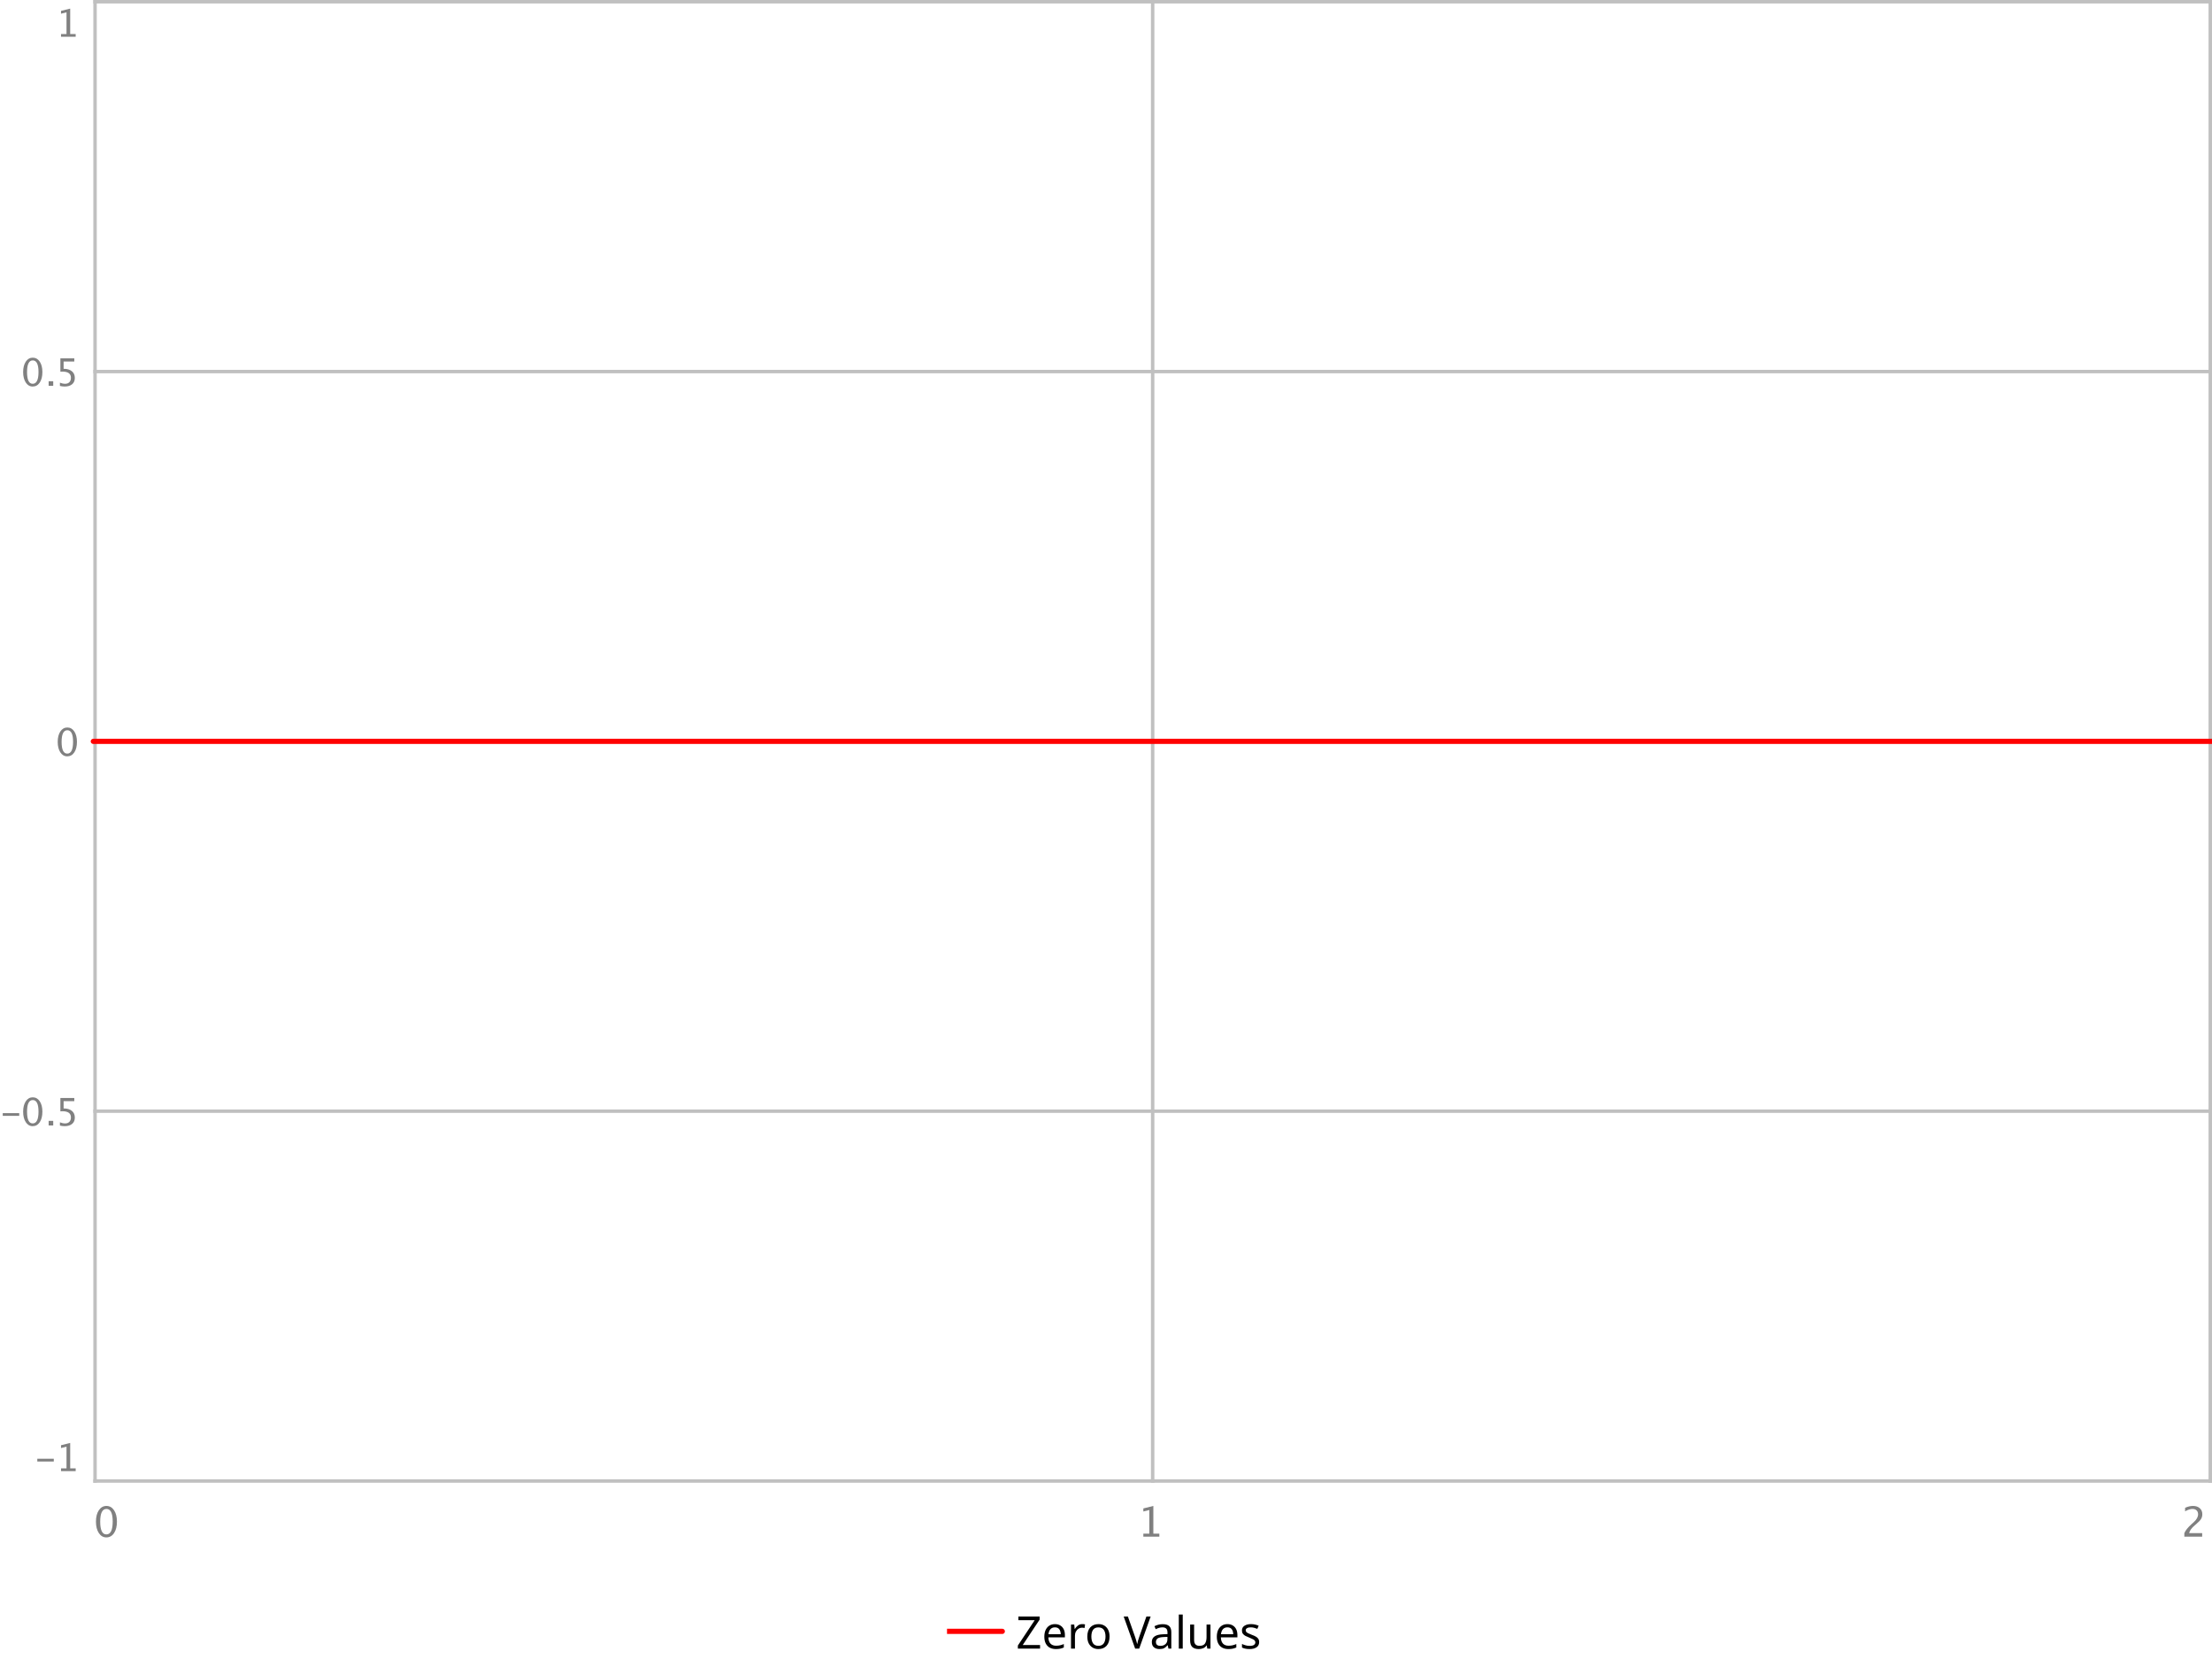
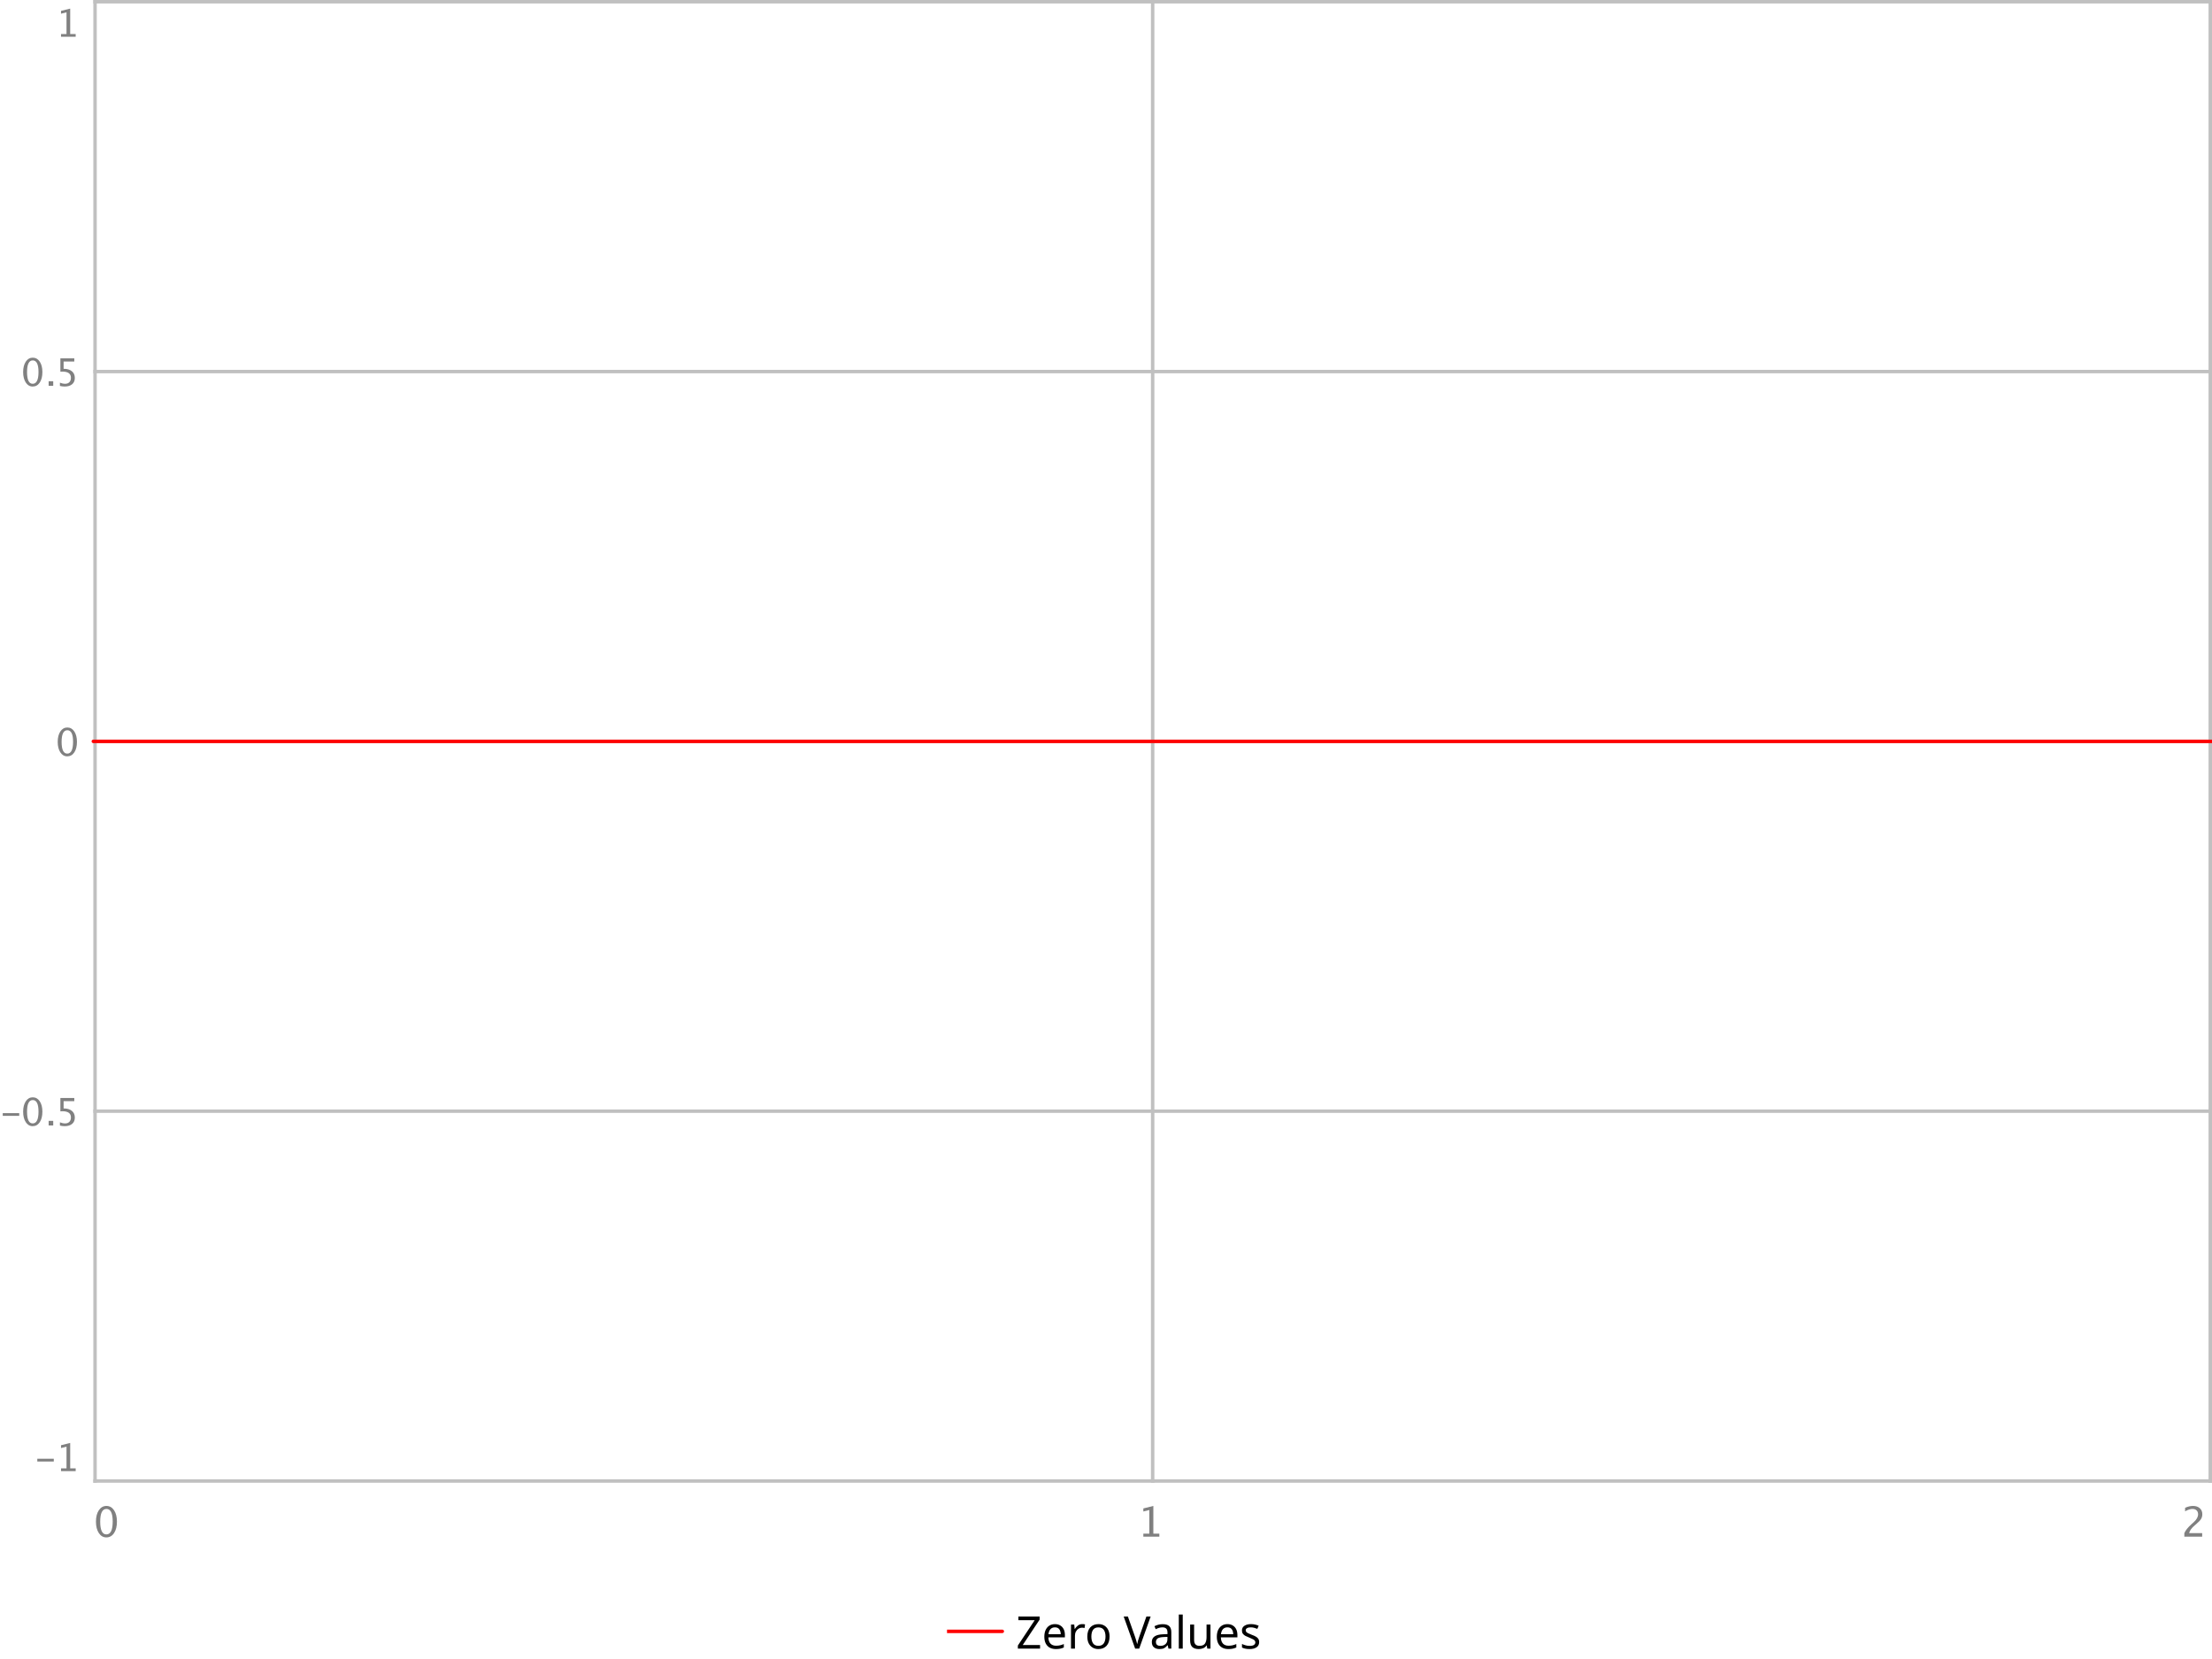
<svg xmlns="http://www.w3.org/2000/svg" color-interpolation="auto" color-rendering="auto" contentScriptType="text/ecmascript" contentStyleType="text/css" fill="black" fill-opacity="1" font-family="'Dialog'" font-size="12px" font-style="normal" font-weight="normal" height="480" image-rendering="auto" preserveAspectRatio="xMidYMid meet" shape-rendering="auto" stroke="black" stroke-dasharray="none" stroke-dashoffset="0" stroke-linecap="square" stroke-linejoin="miter" stroke-miterlimit="10" stroke-opacity="1" stroke-width="1" text-rendering="auto" version="1.0" width="640" zoomAndPan="magnify">
  <defs id="genericDefs" />
  <g>
    <defs id="defs1">
      <clipPath clipPathUnits="userSpaceOnUse" id="clipPath1">
        <path d="M0 0 L306 0 L306 15 L0 15 L0 0 Z" />
      </clipPath>
      <clipPath clipPathUnits="userSpaceOnUse" id="clipPath2">
        <path d="M0 0 L23 0 L23 13 L0 13 L0 0 Z" />
      </clipPath>
      <clipPath clipPathUnits="userSpaceOnUse" id="clipPath3">
        <path d="M0 0 L93 0 L93 16 L0 16 L0 0 Z" />
      </clipPath>
      <clipPath clipPathUnits="userSpaceOnUse" id="clipPath4">
        <path d="M0 0 L0 16 L93 16 L93 0 Z" />
      </clipPath>
    </defs>
-     <g fill="silver" stroke="silver" stroke-linecap="butt" stroke-linejoin="bevel">
+     <g color-interpolation="linearRGB" color-rendering="optimizeQuality" fill="silver" image-rendering="optimizeQuality" stroke="silver" stroke-linecap="butt" stroke-linejoin="bevel">
      <line fill="none" x1="27" x2="640" y1="0.5" y2="0.5" />
      <line fill="none" x1="27" x2="640" y1="107.5" y2="107.5" />
      <line fill="none" x1="27" x2="640" y1="214.5" y2="214.5" />
      <line fill="none" x1="27" x2="640" y1="321.5" y2="321.5" />
      <line fill="none" x1="27" x2="640" y1="428.5" y2="428.5" />
      <line fill="none" x1="27.5" x2="27.5" y1="0" y2="429" />
      <line fill="none" x1="333.5" x2="333.5" y1="0" y2="429" />
      <line fill="none" x1="639.5" x2="639.5" y1="0" y2="429" />
    </g>
-     <g fill="gray" font-family="'Lucida Grande'" stroke="gray" stroke-linecap="butt" stroke-linejoin="bevel" transform="translate(27,433)">
+     <g color-interpolation="linearRGB" color-rendering="optimizeQuality" fill="gray" font-family="'Lucida Grande'" image-rendering="optimizeQuality" stroke="gray" stroke-linecap="butt" stroke-linejoin="bevel" transform="translate(27,433)">
      <path clip-path="url(#clipPath1)" d="M3.762 11.818 Q2.42 11.818 1.591 10.556 Q0.762 9.293 0.762 7.26 Q0.762 5.209 1.597 3.961 Q2.432 2.713 3.797 2.713 Q5.162 2.713 5.997 3.961 Q6.832 5.209 6.832 7.242 Q6.832 9.328 5.997 10.573 Q5.162 11.818 3.762 11.818 ZM3.773 10.951 Q5.607 10.951 5.607 7.225 Q5.607 3.58 3.797 3.58 Q1.992 3.58 1.992 7.26 Q1.992 10.951 3.773 10.951 Z" stroke="none" />
    </g>
-     <g fill="gray" font-family="'Lucida Grande'" stroke="gray" stroke-linecap="butt" stroke-linejoin="bevel" transform="translate(329,433)">
+     <g color-interpolation="linearRGB" color-rendering="optimizeQuality" fill="gray" font-family="'Lucida Grande'" image-rendering="optimizeQuality" stroke="gray" stroke-linecap="butt" stroke-linejoin="bevel" transform="translate(329,433)">
      <path clip-path="url(#clipPath1)" d="M1.805 11.602 L1.805 10.734 L3.539 10.734 L3.539 3.891 L1.805 4.324 L1.805 3.434 L4.699 2.713 L4.699 10.734 L6.434 10.734 L6.434 11.602 Z" stroke="none" />
    </g>
-     <g fill="gray" font-family="'Lucida Grande'" stroke="gray" stroke-linecap="butt" stroke-linejoin="bevel" transform="translate(631,433)">
+     <g color-interpolation="linearRGB" color-rendering="optimizeQuality" fill="gray" font-family="'Lucida Grande'" image-rendering="optimizeQuality" stroke="gray" stroke-linecap="butt" stroke-linejoin="bevel" transform="translate(631,433)">
      <path clip-path="url(#clipPath1)" d="M0.996 11.602 L0.996 10.588 Q1.5 9.41 3.035 8.021 L3.697 7.43 Q4.975 6.275 4.975 5.139 Q4.975 4.412 4.538 3.996 Q4.102 3.58 3.34 3.58 Q2.438 3.58 1.213 4.277 L1.213 3.258 Q2.367 2.713 3.504 2.713 Q4.723 2.713 5.461 3.369 Q6.199 4.025 6.199 5.109 Q6.199 5.889 5.827 6.492 Q5.455 7.096 4.441 7.957 L3.996 8.338 Q2.607 9.516 2.391 10.588 L6.158 10.588 L6.158 11.602 Z" stroke="none" />
    </g>
-     <g fill="gray" font-family="'Lucida Grande'" font-size="11px" stroke="gray" stroke-linecap="butt" stroke-linejoin="bevel" transform="translate(0,415)">
+     <g color-interpolation="linearRGB" color-rendering="optimizeQuality" fill="gray" font-family="'Lucida Grande'" font-size="11px" image-rendering="optimizeQuality" stroke="gray" stroke-linecap="butt" stroke-linejoin="bevel" transform="translate(0,415)">
      <path clip-path="url(#clipPath2)" d="M10.795 7.853 L10.795 7.058 L15.565 7.058 L15.565 7.853 ZM17.654 10.635 L17.654 9.84 L19.244 9.84 L19.244 3.566 L17.654 3.964 L17.654 3.147 L20.308 2.487 L20.308 9.84 L21.898 9.84 L21.898 10.635 Z" stroke="none" />
    </g>
-     <g fill="gray" font-family="'Lucida Grande'" font-size="11px" stroke="gray" stroke-linecap="butt" stroke-linejoin="bevel" transform="translate(0,315)">
+     <g color-interpolation="linearRGB" color-rendering="optimizeQuality" fill="gray" font-family="'Lucida Grande'" font-size="11px" image-rendering="optimizeQuality" stroke="gray" stroke-linecap="butt" stroke-linejoin="bevel" transform="translate(0,315)">
      <path clip-path="url(#clipPath2)" d="M0.795 7.853 L0.795 7.058 L5.564 7.058 L5.564 7.853 ZM9.448 10.834 Q8.218 10.834 7.458 9.676 Q6.698 8.519 6.698 6.655 Q6.698 4.775 7.464 3.631 Q8.229 2.487 9.48 2.487 Q10.732 2.487 11.497 3.631 Q12.263 4.775 12.263 6.639 Q12.263 8.551 11.497 9.692 Q10.732 10.834 9.448 10.834 ZM9.459 10.039 Q11.14 10.039 11.14 6.623 Q11.14 3.282 9.48 3.282 Q7.826 3.282 7.826 6.655 Q7.826 10.039 9.459 10.039 ZM14.074 10.635 L14.074 9.308 L15.401 9.308 L15.401 10.635 ZM17.337 10.667 L17.337 9.722 Q18.127 10.039 18.841 10.039 Q19.625 10.039 20.074 9.577 Q20.523 9.115 20.523 8.304 Q20.523 6.515 18.057 6.515 Q17.778 6.515 17.472 6.553 L17.472 2.686 L21.495 2.686 L21.495 3.609 L18.401 3.609 L18.401 5.704 Q19.932 5.704 20.791 6.408 Q21.65 7.111 21.65 8.357 Q21.65 9.518 20.869 10.175 Q20.087 10.834 18.702 10.834 Q18.1 10.834 17.337 10.667 Z" stroke="none" />
    </g>
-     <g fill="gray" font-family="'Lucida Grande'" font-size="11px" stroke="gray" stroke-linecap="butt" stroke-linejoin="bevel" transform="translate(0,208)">
+     <g color-interpolation="linearRGB" color-rendering="optimizeQuality" fill="gray" font-family="'Lucida Grande'" font-size="11px" image-rendering="optimizeQuality" stroke="gray" stroke-linecap="butt" stroke-linejoin="bevel" transform="translate(0,208)">
      <path clip-path="url(#clipPath2)" d="M19.448 10.834 Q18.218 10.834 17.458 9.676 Q16.698 8.519 16.698 6.655 Q16.698 4.775 17.464 3.631 Q18.229 2.487 19.48 2.487 Q20.732 2.487 21.497 3.631 Q22.263 4.775 22.263 6.639 Q22.263 8.551 21.497 9.692 Q20.732 10.834 19.448 10.834 ZM19.459 10.039 Q21.14 10.039 21.14 6.623 Q21.14 3.282 19.48 3.282 Q17.826 3.282 17.826 6.655 Q17.826 10.039 19.459 10.039 Z" stroke="none" />
    </g>
-     <g fill="gray" font-family="'Lucida Grande'" font-size="11px" stroke="gray" stroke-linecap="butt" stroke-linejoin="bevel" transform="translate(0,101)">
+     <g color-interpolation="linearRGB" color-rendering="optimizeQuality" fill="gray" font-family="'Lucida Grande'" font-size="11px" image-rendering="optimizeQuality" stroke="gray" stroke-linecap="butt" stroke-linejoin="bevel" transform="translate(0,101)">
      <path clip-path="url(#clipPath2)" d="M9.448 10.834 Q8.218 10.834 7.458 9.676 Q6.698 8.519 6.698 6.655 Q6.698 4.775 7.464 3.631 Q8.229 2.487 9.48 2.487 Q10.732 2.487 11.497 3.631 Q12.263 4.775 12.263 6.639 Q12.263 8.551 11.497 9.692 Q10.732 10.834 9.448 10.834 ZM9.459 10.039 Q11.14 10.039 11.14 6.623 Q11.14 3.282 9.48 3.282 Q7.826 3.282 7.826 6.655 Q7.826 10.039 9.459 10.039 ZM14.074 10.635 L14.074 9.308 L15.401 9.308 L15.401 10.635 ZM17.337 10.667 L17.337 9.722 Q18.127 10.039 18.841 10.039 Q19.625 10.039 20.074 9.577 Q20.523 9.115 20.523 8.304 Q20.523 6.515 18.057 6.515 Q17.778 6.515 17.472 6.553 L17.472 2.686 L21.495 2.686 L21.495 3.609 L18.401 3.609 L18.401 5.704 Q19.932 5.704 20.791 6.408 Q21.65 7.111 21.65 8.357 Q21.65 9.518 20.869 10.175 Q20.087 10.834 18.702 10.834 Q18.1 10.834 17.337 10.667 Z" stroke="none" />
    </g>
-     <g fill="gray" font-family="'Lucida Grande'" font-size="11px" stroke="gray" stroke-linecap="butt" stroke-linejoin="bevel">
+     <g color-interpolation="linearRGB" color-rendering="optimizeQuality" fill="gray" font-family="'Lucida Grande'" font-size="11px" image-rendering="optimizeQuality" stroke="gray" stroke-linecap="butt" stroke-linejoin="bevel">
      <path clip-path="url(#clipPath2)" d="M17.654 10.635 L17.654 9.84 L19.244 9.84 L19.244 3.566 L17.654 3.964 L17.654 3.147 L20.308 2.487 L20.308 9.84 L21.898 9.84 L21.898 10.635 Z" stroke="none" />
    </g>
-     <g fill="red" stroke="red" stroke-linecap="round" stroke-linejoin="round" stroke-width="1.5">
+     <g color-interpolation="linearRGB" color-rendering="optimizeQuality" fill="red" image-rendering="optimizeQuality" stroke="red" stroke-linecap="round" stroke-linejoin="round">
      <path d="M27 214.5 L333.5 214.5 L640 214.5" fill="none" />
    </g>
-     <g fill="red" font-family="'Lucida Grande'" font-size="13px" stroke="red" stroke-linecap="round" stroke-linejoin="round" stroke-width="1.5" transform="translate(274,464)">
+     <g color-interpolation="linearRGB" color-rendering="optimizeQuality" fill="red" font-family="'Lucida Grande'" font-size="13px" image-rendering="optimizeQuality" stroke="red" stroke-linecap="round" stroke-linejoin="round" transform="translate(274,464)">
      <line clip-path="url(#clipPath4)" fill="none" x1="0" x2="16" y1="8" y2="8" />
      <text clip-path="url(#clipPath4)" fill="black" stroke="none" text-rendering="optimizeLegibility" x="20" xml:space="preserve" y="13">Zero Values</text>
    </g>
  </g>
</svg>
